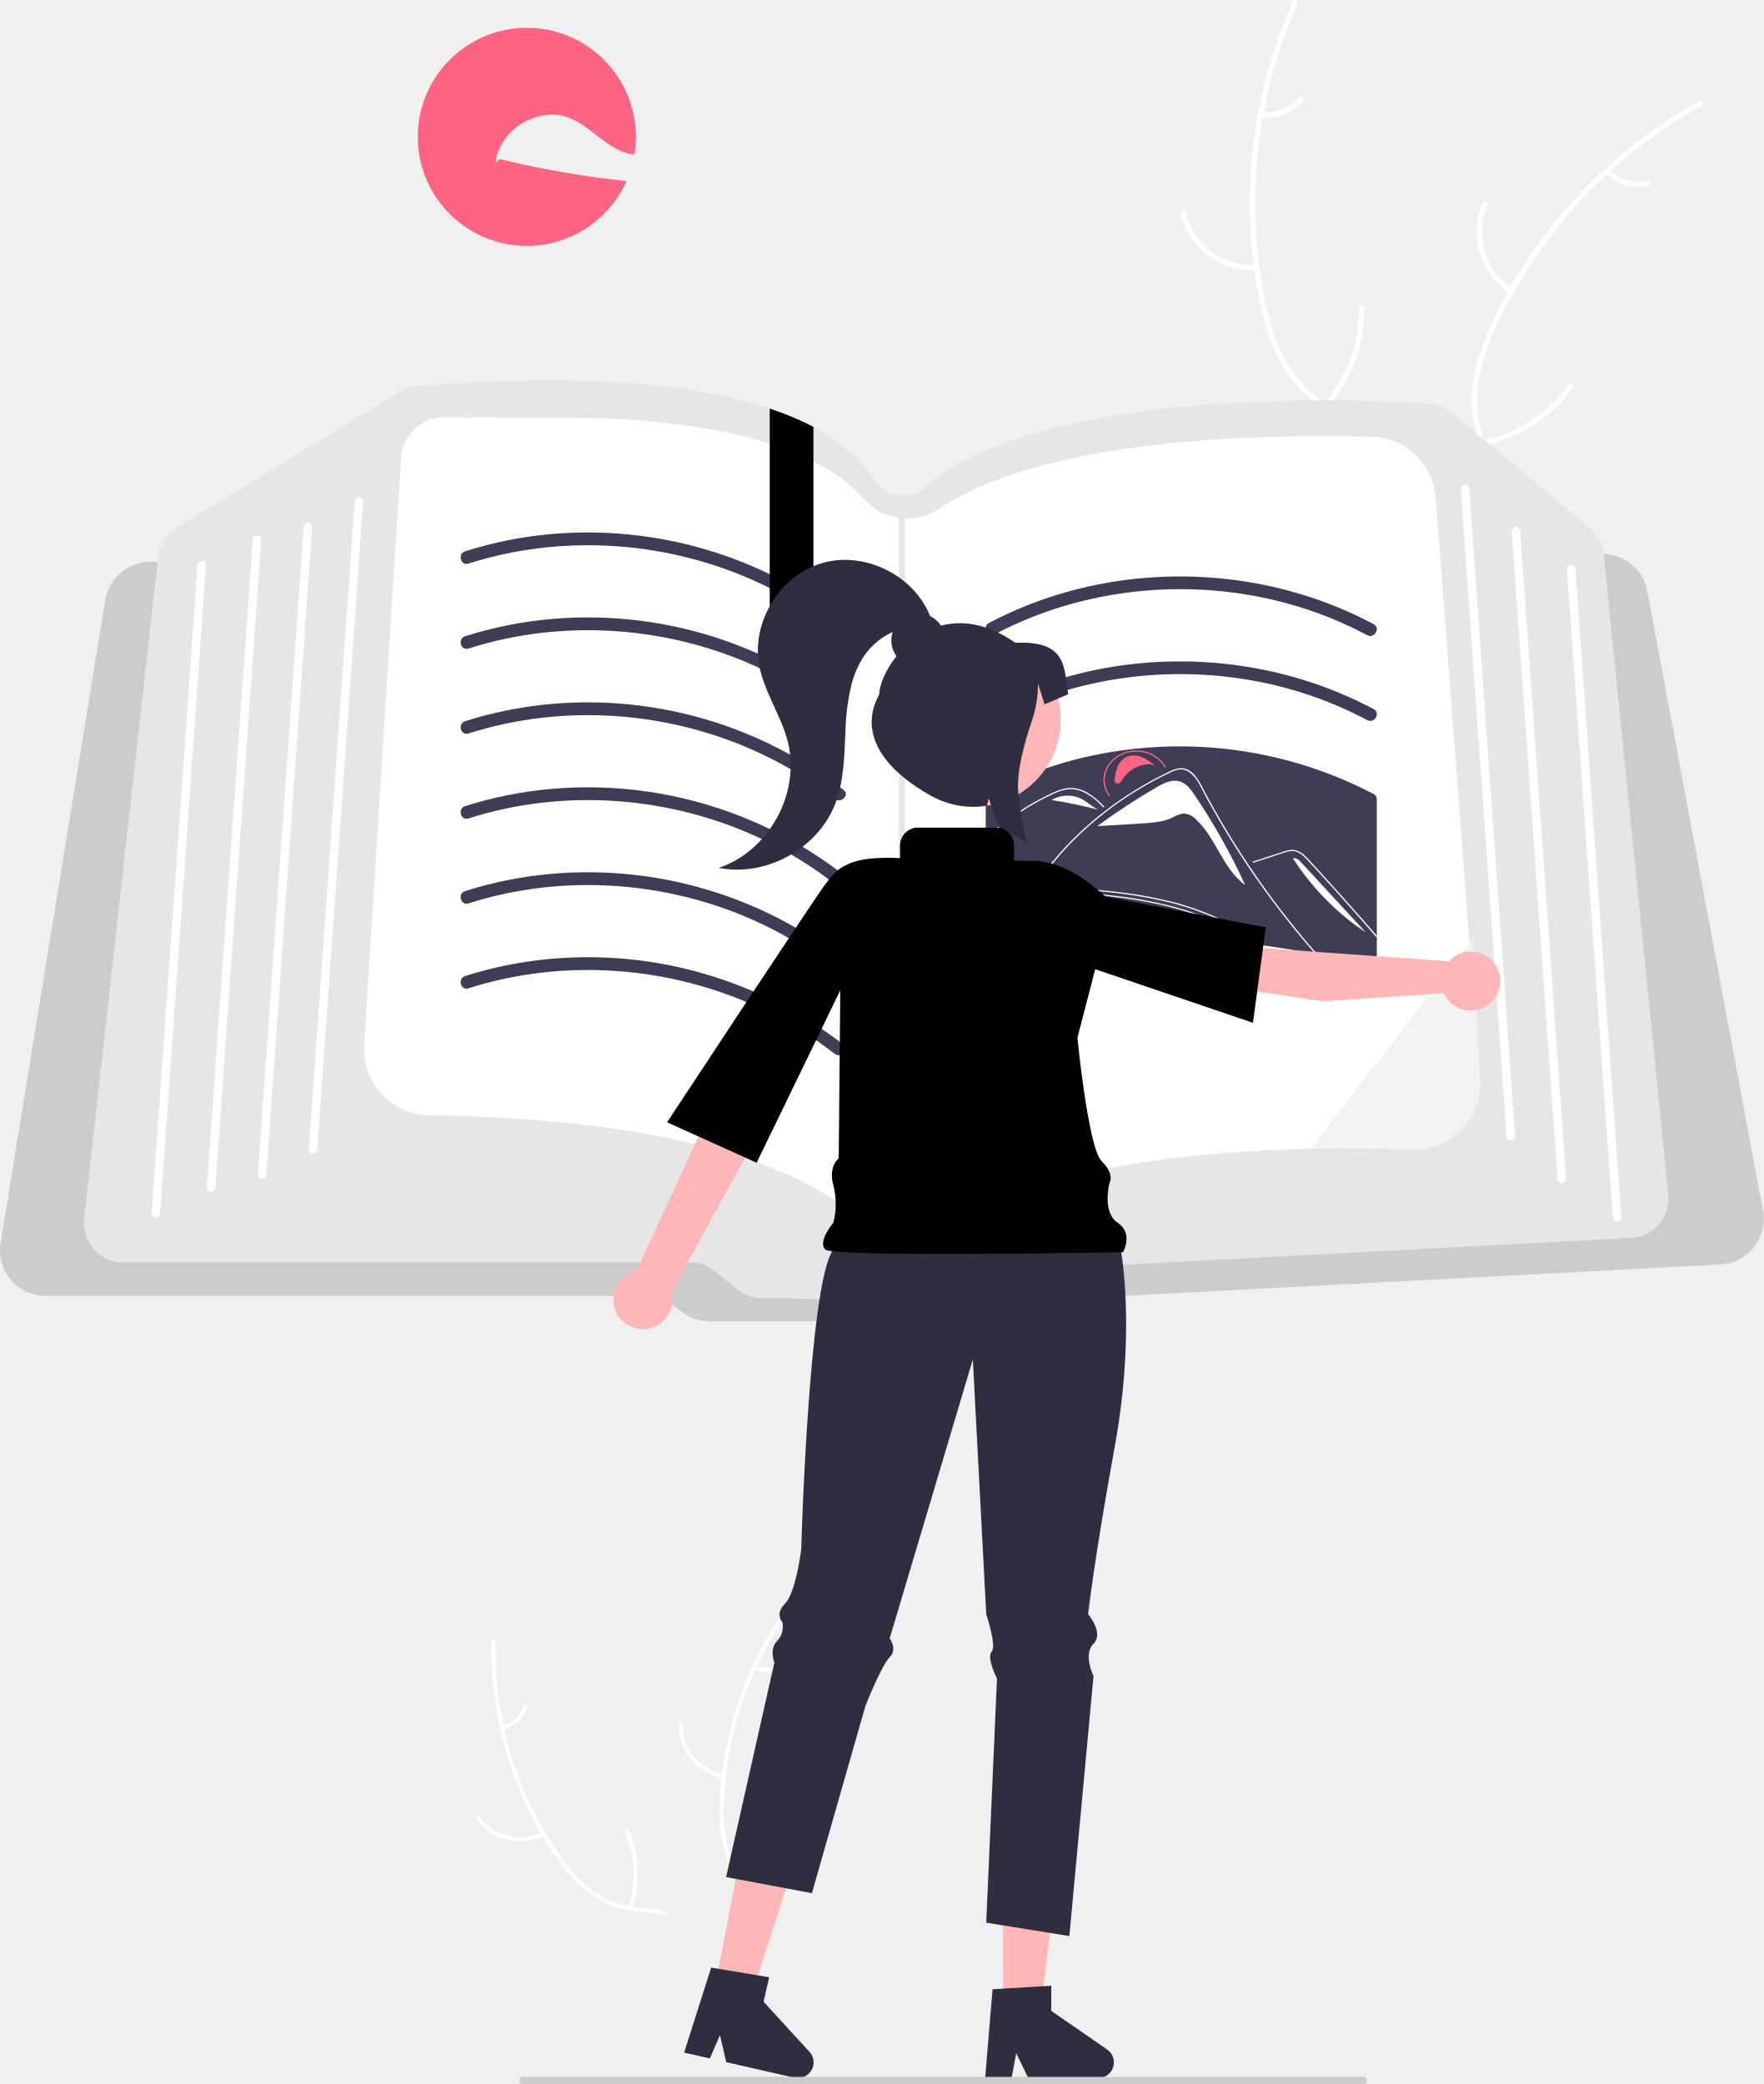
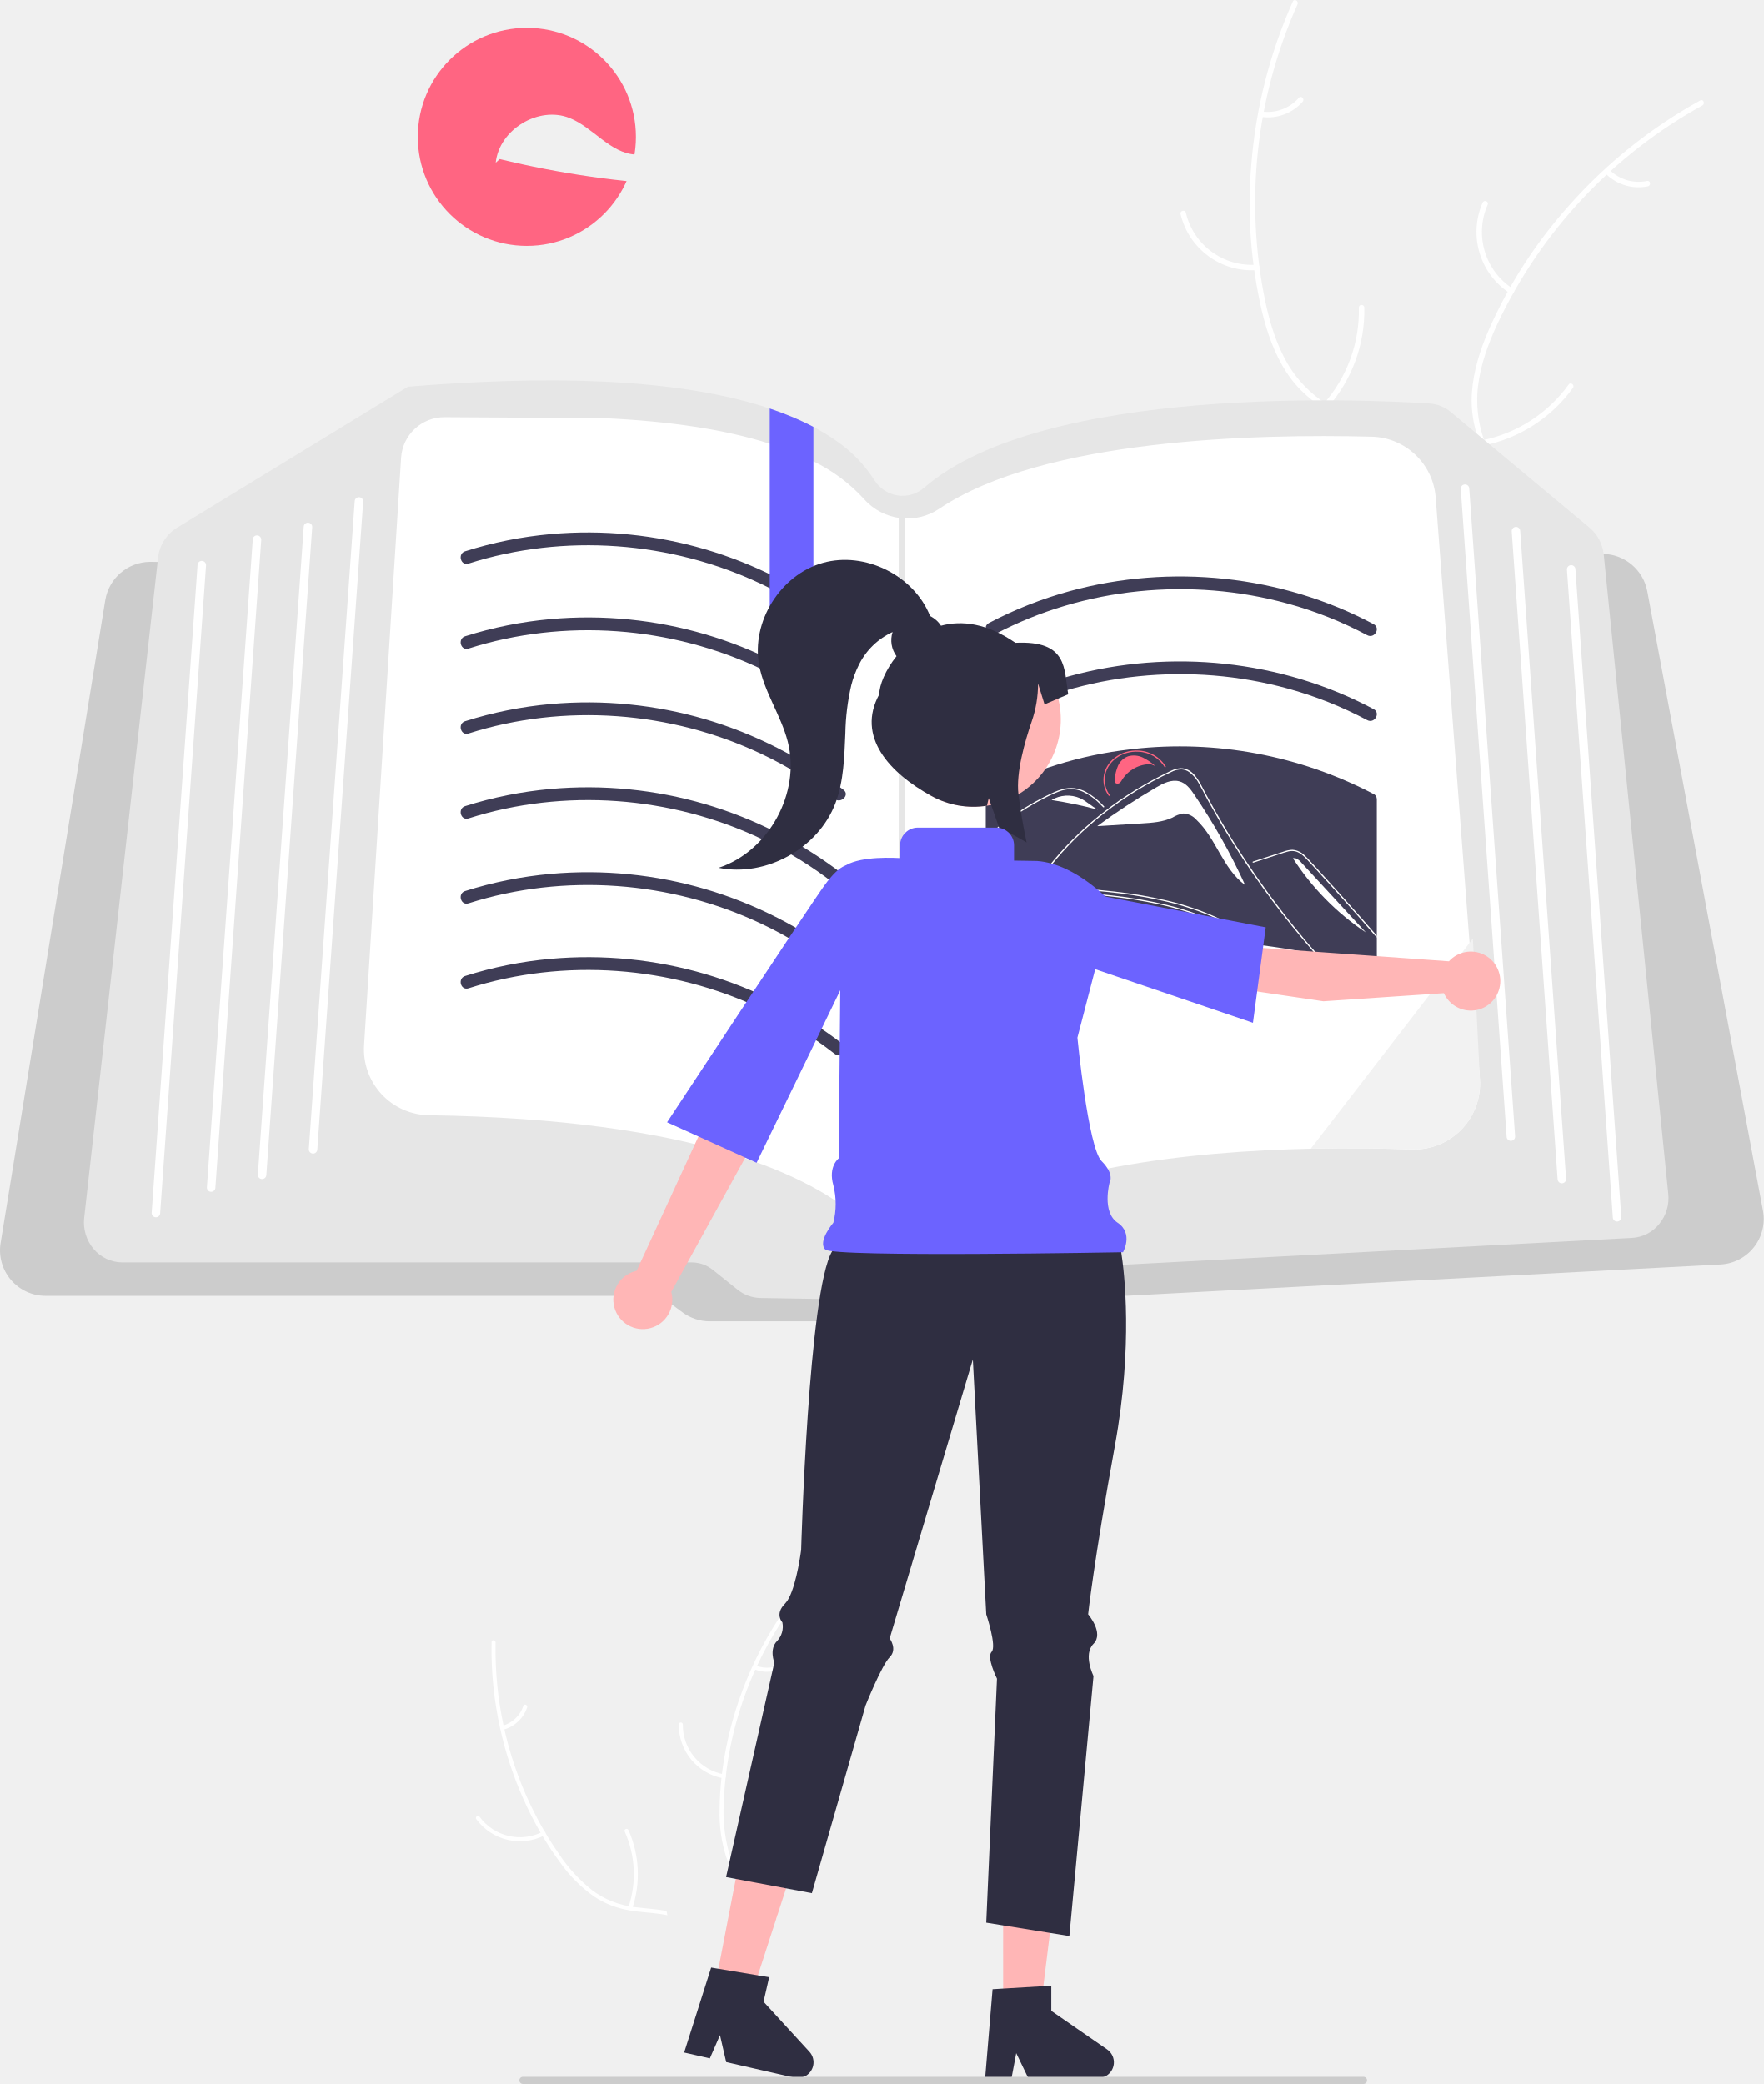
<svg xmlns="http://www.w3.org/2000/svg" data-name="Layer 1" width="588.141" height="694.97" viewBox="0 0 588.141 694.97">
  <path d="M562.42,761.875l-1.87,8.18.45.49c-.1.25-.2.5-.32.75a57.644,57.644,0,0,1-3.4,6.52c-1.68,2.79-3.56,5.48-5.51,8.12-1.07,1.46-2.17,2.91-3.27,4.35a1.207,1.207,0,0,1-.1.14.879.879,0,0,1,.05-.15l-.36-.08-2.07-8.98-.63,1.42v.01l-1.02,2.35c.08.43.16.85.26,1.27-.01-.01-.01-.03-.02-.04-.01-.01-.01-.01-.01-.02-.13-.28-.27-.55-.4-.83l-1.56,3.58-3.16-.72c-1.66-.86-3.32-1.73-4.97-2.63-22.54-12.23-43.41-27.84-57.46-49.09a96.904,96.904,0,0,1-12.51-27.53c-5.33-19.42-4.41-40.32,5.29-57.67a.01.01,0,0,1,.01-.01q.36-.66.75-1.32c.19.5.37,1,.57,1.5v.01a136.268,136.268,0,0,0,9.41,19.65c.28.49.56.98.86,1.46a140.976,140.976,0,0,0,34.32,38.94,1.059,1.059,0,0,0,.12.1,1.437,1.437,0,0,0,.15.11q4.59,3.6,9.49,6.77v.01c2.55,1.66,5.17,3.23,7.83,4.72,5.67,3.16,11.84,6.2,17.14,9.99,5.15,3.67,9.49,8.04,11.8,13.89.18.47.35.94.5,1.41l-4.12,12.71Z" transform="translate(-305.9296 -102.515)" fill="#f0f0f0" />
  <path d="M545.39,782.635v.01l-1.02,2.35c-1.54-8.56.29-17.61-.98-26.28-.14-.97-.32-1.94-.55-2.9-1.3-5.48-4.27-10.61-9.55-13.06a21.848,21.848,0,0,0-4.82-1.55c-3.28-.7-6.7-.85-10.01-1.24-.83-.1-1.65-.21-2.45-.36a30.089,30.089,0,0,1-11.98-4.63,47.72,47.72,0,0,1-11.4-11.46,102.333,102.333,0,0,1-5.75-8.66c-.24-.38-.46-.77-.69-1.16a121.345,121.345,0,0,1-10.13-22.6,118.532,118.532,0,0,1-3.36-12.24,121.368,121.368,0,0,1-2.87-27.54.01.01,0,0,1,.01-.01c-.01-.42,0-.84.01-1.26.02-.86,1.35-.67,1.33.19-.01.42-.02.83-.02,1.25v.01a120.888,120.888,0,0,0,2.67,26.4c.1.44.2.88.29,1.32a119.712,119.712,0,0,0,13.47,34.19c.07.12.14.24.22.36,1.45,2.47,3.01,4.87,4.65,7.22a51.898,51.898,0,0,0,10.98,11.92,28.666,28.666,0,0,0,12.16,5.27c.44.08.88.16,1.33.23.35.06.71.11,1.07.15,3.37.42,6.83.58,10.18,1.22a26.991,26.991,0,0,1,4.47,1.25,18.152,18.152,0,0,1,10.32,10.68,31.583,31.583,0,0,1,1.82,7.25c.11.81.19,1.62.26,2.44v.01c.1,1.32.15,2.65.17,3.98.02,1.66-.01,3.32-.05,4.97A85.303,85.303,0,0,0,545.39,782.635Z" transform="translate(-305.9296 -102.515)" fill="#fff" />
  <path d="M487.449,714.575A18.018,18.018,0,0,1,464.755,709.159c-.509-.699.554-1.523,1.064-.822a16.684,16.684,0,0,0,21.121,4.995c.769-.395,1.275.85.51,1.244Z" transform="translate(-305.9296 -102.515)" fill="#fff" />
  <path d="M515.47,738.575a34.728,34.728,0,0,0-1.23-25.279c-.355-.79.889-1.299,1.244-.51a36.123,36.123,0,0,1,1.226,26.308c-.279.821-1.517.297-1.24-.519Z" transform="translate(-305.9296 -102.515)" fill="#fff" />
  <path d="M473.442,678.019a10.199,10.199,0,0,0,7.022-6.659c.268-.824,1.506-.3,1.24.519a11.429,11.429,0,0,1-7.752,7.384.695.695,0,0,1-.877-.367.675.675,0,0,1,.367-.877Z" transform="translate(-305.9296 -102.515)" fill="#fff" />
  <path d="M548.34,790.505c.02-.03.04-.05.06-.08-.04.12-.08.24-.11.37Z" transform="translate(-305.9296 -102.515)" fill="#f0f0f0" />
  <path d="M578.07,728.945l-1.4,4.9-8.6-1.61-2.85,8.79-.49,1.51-1.95,6.01-4.12,12.71,3.76.62-1.87,8.18.45.49.14.15.93,1.02,5.66,6.18-15.48,13.25-2.48-.57-1.27-.29a1.207,1.207,0,0,1-.1.14.879.879,0,0,1,.05-.15l-.36-.08-2.07-8.98-.63,1.42v.01l-1.02,2.35c.08.43.16.85.26,1.27-.01-.01-.01-.03-.02-.04-.01-.01-.01-.01-.01-.02-.13-.28-.27-.55-.4-.83-1.98-4.13-3.87-8.32-5.62-12.56a184.486,184.486,0,0,1-10.11-31.61c-.1-.47-.21-.94-.29-1.42v-.01a131.234,131.234,0,0,1-2.67-21.24v-.01a114.851,114.851,0,0,1,.12-11.73,96.392,96.392,0,0,1,6.57-29.43c.02-.05.04-.09.06-.14,7.13-17.94,19.68-33.5,36.74-41.79.71-.36,1.44-.7,2.17-1.02h.02l.01-.01c.46-.2.91-.39,1.37-.59-.15.52-.31,1.04-.45,1.57a133.75,133.75,0,0,0-4.32,21.35v.01c-.08.55-.15,1.12-.21,1.68v.01a141.584,141.584,0,0,0,4.02,51.96c.01.05.03.09.04.14A135.988,135.988,0,0,0,578.07,728.945Z" transform="translate(-305.9296 -102.515)" fill="#f0f0f0" />
  <path d="M562.07,771.715c-.79,1.06-1.6,2.09-2.42,3.12-.79.99-1.58,1.98-2.37,2.98a57.418,57.418,0,0,0-5.51,8.12,28.472,28.472,0,0,0-2,4.64l-1.27-.29a1.207,1.207,0,0,1-.1.14.879.879,0,0,1,.05-.15c2.33-7.28,7.63-12.92,12.23-18.98.16-.2.31-.4.46-.6Z" transform="translate(-305.9296 -102.515)" fill="#fff" />
  <path d="M572.9,634.375c-.26.33-.53.67-.78,1.01q-2.925,3.795-5.53,7.83a117.992,117.992,0,0,0-8.22,14.85c-.19.4-.38.81-.56,1.22a119.263,119.263,0,0,0-9.84,35.44c-.02.12-.03.23-.04.35q-.495,4.29-.64,8.61a51.782,51.782,0,0,0,1.59,16.12c.2.69.42,1.37.66,2.03a27.345,27.345,0,0,0,2.25,4.65,27.923,27.923,0,0,0,2.14,3.09c.47.6.96,1.19,1.48,1.76.3.33.61.66.92.99.26.25.51.51.77.76,2.7,2.62,5.68,5.05,8.12,7.94l-.49,1.51c-2.35-2.98-5.38-5.45-8.11-8.05a37.897,37.897,0,0,1-4.66-5.28c-.18-.26-.37-.52-.54-.79a26.749,26.749,0,0,1-2.39-4.29c-.34-.75-.65-1.52-.93-2.32a47.893,47.893,0,0,1-2.2-16,103.415,103.415,0,0,1,.62-10.39c.04-.45.09-.89.15-1.34a121.638,121.638,0,0,1,5.52-24.14,122.66,122.66,0,0,1,13.76-28.18q2.475-3.765,5.25-7.35c.24-.33.49-.65.75-.98C572.48,632.745,573.43,633.695,572.9,634.375Z" transform="translate(-305.9296 -102.515)" fill="#fff" />
  <path d="M547.146,695.541A18.018,18.018,0,0,1,532.287,677.554a.673.673,0,0,1,1.344-.016,16.684,16.684,0,0,0,13.857,16.704c.852.147.506,1.447-.341,1.3Z" transform="translate(-305.9296 -102.515)" fill="#fff" />
  <path d="M555.07,731.574a34.728,34.728,0,0,0,14.238-20.924c.192-.844,1.492-.502,1.3.341a36.123,36.123,0,0,1-14.86,21.743c-.716.487-1.39-.676-.678-1.161Z" transform="translate(-305.9296 -102.515)" fill="#fff" />
  <path d="M557.972,657.92a10.199,10.199,0,0,0,9.616-1.089c.71-.496,1.383.668.678,1.161a11.429,11.429,0,0,1-10.636,1.228.695.695,0,0,1-.479-.821.675.675,0,0,1,.821-.479Z" transform="translate(-305.9296 -102.515)" fill="#fff" />
  <path d="M700.53,214.443c-7.571-40.52,4.349-86.619,37.479-111.145a189.922,189.922,0,0,0,39.593,124.238c10.634,13.63,23.881,27.683,23.47,44.966-.256,10.754-6.072,20.772-13.736,28.32-7.665,7.548-17.106,12.989-26.435,18.346l-1.452,2.259C732.103,290.582,708.101,254.963,700.53,214.443Z" transform="translate(-305.9296 -102.515)" fill="#f0f0f0" />
  <path d="M738.612,103.917a162.333,162.333,0,0,0-10.717,99.3c1.533,7.147,3.71,14.264,7.402,20.614a40.094,40.094,0,0,0,15.147,14.692c5.782,3.341,12.082,6.088,16.951,10.776,5.132,4.941,7.417,11.685,7.227,18.732-.233,8.621-3.55,16.645-7.067,24.378-3.904,8.586-8.096,17.443-7.842,27.097.031,1.17-1.786,1.149-1.817-.019-.441-16.796,11.702-30.284,14.408-46.4,1.263-7.52.266-15.466-5.021-21.295-4.623-5.097-11.118-7.936-17.001-11.268-6.177-3.499-11.436-7.821-15.345-13.813-3.999-6.13-6.459-13.177-8.168-20.253a157.491,157.491,0,0,1-3.57-49.094A165.211,165.211,0,0,1,737.053,102.983c.476-1.065,2.032-.124,1.559.933Z" transform="translate(-305.9296 -102.515)" fill="#fff" />
  <path d="M725.024,192.593a24.355,24.355,0,0,1-25.409-18.681c-.266-1.138,1.491-1.604,1.757-.465a22.552,22.552,0,0,0,23.671,17.329c1.166-.088,1.14,1.73-.019,1.817Z" transform="translate(-305.9296 -102.515)" fill="#fff" />
  <path d="M747.29,237.215a46.942,46.942,0,0,0,11.766-32.123c-.027-1.17,1.79-1.149,1.817.019a48.827,48.827,0,0,1-12.312,33.402c-.778.875-2.045-.428-1.271-1.298Z" transform="translate(-305.9296 -102.515)" fill="#fff" />
  <path d="M726.812,139.707a13.786,13.786,0,0,0,12.247-4.598c.767-.885,2.033.419,1.271,1.298a15.448,15.448,0,0,1-13.537,5.117.939.939,0,0,1-.899-.918.913.913,0,0,1,.918-.899Z" transform="translate(-305.9296 -102.515)" fill="#fff" />
  <path d="M873.491,136.813c-.463.566-.926,1.132-1.386,1.713a181.556,181.556,0,0,0-16.617,24.316c-.387.654-.77,1.323-1.137,1.988A191.4,191.4,0,0,0,832.019,231.665a185.874,185.874,0,0,0-1.704,28.19c.205,13.018,1.462,27.117-2.528,39.09a31.886,31.886,0,0,1-1.436,3.676L762.317,323.023c-.169-.027-.334-.039-.503-.065l-2.519.931c-.042-.486-.074-.99-.116-1.476-.025-.282-.036-.568-.062-.849-.012-.189-.024-.379-.046-.549-.004-.063-.008-.126-.008-.175-.022-.17-.024-.33-.042-.486-.19-2.82-.367-5.644-.513-8.478-.005-.015-.005-.015.005-.034-1.099-21.584-.406-43.45,3.584-64.515.12-.634.235-1.282.385-1.925a177.365,177.365,0,0,1,7.844-27.861,156.799,156.799,0,0,1,6.323-14.551,130.389,130.389,0,0,1,23.669-33.193c19.103-19.443,44.212-32.561,71.117-32.974C872.124,136.815,872.798,136.809,873.491,136.813Z" transform="translate(-305.9296 -102.515)" fill="#f0f0f0" />
  <path d="M873.606,137.672a162.333,162.333,0,0,0-68.342,72.833c-3.079,6.63-5.626,13.623-6.501,20.916a40.094,40.094,0,0,0,3.248,20.85c2.605,6.148,5.981,12.136,7.046,18.81,1.123,7.035-1.113,13.796-5.507,19.307-5.377,6.743-12.856,11.152-20.319,15.21-8.287,4.505-16.966,9.053-22.576,16.914-.68.952-2.118-.158-1.439-1.109,9.76-13.676,27.577-17.135,39.44-28.374,5.536-5.244,9.524-12.188,8.813-20.026-.622-6.853-4.099-13.031-6.79-19.233-2.826-6.513-4.423-13.13-3.936-20.268.498-7.302,2.776-14.409,5.673-21.089a157.491,157.491,0,0,1,26.707-41.348,165.211,165.211,0,0,1,43.801-35.078c1.021-.563,1.697,1.124.683,1.684Z" transform="translate(-305.9296 -102.515)" fill="#fff" />
  <path d="M809.368,200.294a24.355,24.355,0,0,1-9.041-30.214c.473-1.069,2.156-.383,1.682.687a22.552,22.552,0,0,0,8.467,28.088c.984.632-.131,2.067-1.109,1.439Z" transform="translate(-305.9296 -102.515)" fill="#fff" />
  <path d="M800.28,249.328a46.942,46.942,0,0,0,28.735-18.565c.683-.95,2.121.16,1.439,1.109a48.827,48.827,0,0,1-29.941,19.257c-1.149.23-1.376-1.573-.233-1.802Z" transform="translate(-305.9296 -102.515)" fill="#fff" />
  <path d="M842.636,159.144a13.786,13.786,0,0,0,12.547,3.702c1.145-.245,1.371,1.559.233,1.802a15.449,15.449,0,0,1-13.889-4.065.939.939,0,0,1-.165-1.274.913.913,0,0,1,1.274-.165Z" transform="translate(-305.9296 -102.515)" fill="#fff" />
  <path d="M462.006,166.037c-3.538-2.498-7.409-5.102-11.739-4.998-10.479.252-16.129,15.614-26.598,15.074-6.676-.345-11.108-7.126-17.324-9.586-8.093-3.201-18.391,3.06-19.274,11.718l1.039-.951a250.932,250.932,0,0,0,96.135,4.441Q473.125,173.886,462.006,166.037Z" transform="translate(-305.9296 -102.515)" fill="#f0f0f0" />
  <circle cx="175.683" cy="45.637" r="36.363" fill="#ff6582" />
  <path d="M566.729,141.206c-4.509-3.183-9.443-6.502-14.961-6.369-13.355.321-20.555,19.899-33.896,19.21-8.508-.439-14.156-9.082-22.078-12.216-10.314-4.08-23.438,3.899-24.563,14.933L472.555,155.552a319.791,319.791,0,0,0,122.515,5.66Q580.9,151.209,566.729,141.206Z" transform="translate(-305.9296 -102.515)" fill="#f0f0f0" />
  <path d="M893.812,506.234l-38.589-206.619a15.305,15.305,0,0,0-14.534-12.385q-.468-.01-.936,0l-26.288.943-2.829.104-13.12.472-2.829.097-8.439.305L616.083,295.26c-.257.014-.52.014-.777.007l-38.131-.797-14.111-.291-.451-.007-10.415-.222-90.755-1.886-24.062-.506-11.864-.243-2.843-.062-13.529-.277-2.836-.062-13.841-.284-2.836-.062-15.207-.319-2.385-.049-13.563-.284-2.143-.042h-.312a15.263,15.263,0,0,0-14.992,12.745l-34.9,214.406a15.182,15.182,0,0,0,14.985,17.627H521.541a13.889,13.889,0,0,1,8.196,2.704l3.8,2.815a15.32,15.32,0,0,0,9.035,2.982H660.69a15.091,15.091,0,0,0,10.741-4.452,13.778,13.778,0,0,1,9.014-4.015l199.234-10.498a15.183,15.183,0,0,0,14.132-17.953Z" transform="translate(-305.9296 -102.515)" fill="#ccc" />
  <path d="M862.234,500.617l-21.51-213.11c-.007-.09-.021-.187-.035-.277a13.533,13.533,0,0,0-4.701-8.744l-46.272-38.547a12.276,12.276,0,0,0-7.135-2.85c-21.17-1.359-128.796-6.393-168.522,28.091a10.936,10.936,0,0,1-8.89,2.552,11.136,11.136,0,0,1-7.711-5.173,45.57,45.57,0,0,0-13.002-13.258,69.163,69.163,0,0,0-7.281-4.417c-2.226-1.172-4.646-2.309-7.281-3.405-2.268-.943-4.688-1.851-7.281-2.718-13.445-4.493-31.419-7.85-55.439-8.973-9.964-.472-20.796-.534-32.189-.194-10.401.305-21.454.936-32.847,1.879l-.166.007-77.088,47.063a13.431,13.431,0,0,0-6.248,9.958l-.16,1.415-24.478,218.712a13.718,13.718,0,0,0,3.155,10.408,12.585,12.585,0,0,0,9.562,4.466H536.658a11.178,11.178,0,0,1,6.941,2.462l8.293,6.643a12.539,12.539,0,0,0,7.607,2.76l83.516,1.366h.201a12.454,12.454,0,0,0,6.026-1.567l16.108-8.945a11.121,11.121,0,0,1,4.785-1.387l180.012-9.507a12.512,12.512,0,0,0,9.077-4.646A13.568,13.568,0,0,0,862.234,500.617Z" transform="translate(-305.9296 -102.515)" fill="#e6e6e6" />
  <path d="M799.4,462.185l-2.52-33.17-10.63-139.86-1.58-20.69a21.924,21.924,0,0,0-21.36-20.31c-38.95-1-109.48.76-144.09,23.95a19.188,19.188,0,0,1-25.11-3.1,55.807,55.807,0,0,0-16.94-12.65,95.548,95.548,0,0,0-14.56-5.86q-21.975-7.02-55.46-8.53l-52.98-.31h-.09a14.442,14.442,0,0,0-14.4,13.53l-2.3,36.37-10.05,159.5a21.975,21.975,0,0,0,21.63,23.36c88.93,1.32,127.78,20.09,144.72,35.59a21.967,21.967,0,0,0,26.9,2.18c30.75-20.14,81.87-25.74,122.56-26.61,12.46-.26,23.94-.09,33.56.25a21.974,21.974,0,0,0,22.7-23.64Z" transform="translate(-305.9296 -102.515)" fill="#fff" />
  <path d="M357.914,508.448c-.033,0-.068-.001-.101-.004a1.416,1.416,0,0,1-1.313-1.512l15.301-216.053a1.399,1.399,0,0,1,1.512-1.313,1.416,1.416,0,0,1,1.313,1.512L359.325,507.131A1.415,1.415,0,0,1,357.914,508.448Z" transform="translate(-305.9296 -102.515)" fill="#fff" />
  <path d="M376.328,499.949c-.033,0-.068-.001-.101-.004a1.416,1.416,0,0,1-1.313-1.512l15.301-216.053a1.399,1.399,0,0,1,1.512-1.313,1.416,1.416,0,0,1,1.313,1.512L377.739,498.632A1.415,1.415,0,0,1,376.328,499.949Z" transform="translate(-305.9296 -102.515)" fill="#fff" />
  <path d="M393.325,495.7c-.033,0-.068-.001-.101-.004a1.416,1.416,0,0,1-1.313-1.512l15.301-216.053a1.399,1.399,0,0,1,1.512-1.313,1.416,1.416,0,0,1,1.313,1.512L394.736,494.383A1.415,1.415,0,0,1,393.325,495.7Z" transform="translate(-305.9296 -102.515)" fill="#fff" />
  <path d="M410.322,487.202c-.033,0-.068-.001-.101-.004a1.416,1.416,0,0,1-1.313-1.512l15.301-216.053a1.399,1.399,0,0,1,1.512-1.313,1.416,1.416,0,0,1,1.313,1.512L411.732,485.885A1.415,1.415,0,0,1,410.322,487.202Z" transform="translate(-305.9296 -102.515)" fill="#fff" />
  <path d="M845.157,509.864c.033,0,.068-.001.101-.004a1.416,1.416,0,0,0,1.313-1.512L831.27,292.296a1.399,1.399,0,0,0-1.512-1.313,1.416,1.416,0,0,0-1.313,1.512L843.746,508.547A1.415,1.415,0,0,0,845.157,509.864Z" transform="translate(-305.9296 -102.515)" fill="#fff" />
  <path d="M826.744,497.116c.033,0,.068-.001.101-.004a1.416,1.416,0,0,0,1.313-1.512L812.856,279.548a1.399,1.399,0,0,0-1.512-1.313,1.416,1.416,0,0,0-1.313,1.512L825.333,495.8A1.415,1.415,0,0,0,826.744,497.116Z" transform="translate(-305.9296 -102.515)" fill="#fff" />
  <path d="M809.747,482.952c.033,0,.068-.001.101-.004a1.416,1.416,0,0,0,1.313-1.512L795.859,265.384a1.399,1.399,0,0,0-1.512-1.313,1.416,1.416,0,0,0-1.313,1.512L808.336,481.636A1.415,1.415,0,0,0,809.747,482.952Z" transform="translate(-305.9296 -102.515)" fill="#fff" />
  <path d="M462.146,290.461c31.927-10.186,67.546-7.489,97.792,6.861a128.767,128.767,0,0,1,24.302,14.968c2.127,1.67,5.155-1.317,3.005-3.005a139.187,139.187,0,0,0-97.705-28.652,133.698,133.698,0,0,0-28.523,5.73c-2.595.828-1.486,4.932,1.13,4.097Z" transform="translate(-305.9296 -102.515)" fill="#3f3d56" />
  <path d="M637.83,313.938c29.684-15.602,65.23-19.005,97.504-10.148a128.52,128.52,0,0,1,26.512,10.541c2.412,1.287,4.561-2.38,2.145-3.669-30.76-16.413-67.684-20.192-101.274-11.042a133.657,133.657,0,0,0-27.031,10.649c-2.422,1.273-.276,4.942,2.145,3.669Z" transform="translate(-305.9296 -102.515)" fill="#3f3d56" />
  <path d="M637.83,342.266c29.684-15.602,65.23-19.005,97.504-10.148a128.52,128.52,0,0,1,26.512,10.541c2.412,1.287,4.561-2.38,2.145-3.669-30.76-16.413-67.684-20.192-101.274-11.042a133.657,133.657,0,0,0-27.031,10.649c-2.422,1.273-.276,4.942,2.145,3.669Z" transform="translate(-305.9296 -102.515)" fill="#3f3d56" />
  <path d="M765.03,369.075a1.821,1.821,0,0,0-1.047-1.761,139.35,139.35,0,0,0-80.222-15.026c-.173.014-.333.042-.52.055h-.007a4.255,4.255,0,0,0-.506.076,134.223,134.223,0,0,0-47.042,14.499,2.144,2.144,0,0,0-1.047,1.845v52.846a2.144,2.144,0,0,0,2.69,2.039c.652-.187,1.304-.367,1.969-.541a210.62,210.62,0,0,1,45.35-7.094c.326-.014.652-.028.992-.042A237.569,237.569,0,0,1,723.05,417.316a7.8,7.8,0,0,1,.777.083c.638.069,1.29.146,1.928.229.257.028.499.055.735.097,2.482.312,4.944.666,7.413,1.047q5.346.853,10.693,1.9c.222.042.451.097.68.139,5.721,1.137,11.414,2.455,17.079,3.911a2.153,2.153,0,0,0,2.69-2.053V369.158A.176.176,0,0,0,765.03,369.075Z" transform="translate(-305.9296 -102.515)" fill="#3f3d56" />
  <path d="M687.092,355.169a6.988,6.988,0,0,0-5.007-.44,5.934,5.934,0,0,0-3.335,3.136,15.083,15.083,0,0,0-1.098,4.314c-.088.584-.093,1.321.493,1.593a1.243,1.243,0,0,0,1.261-.25,3.727,3.727,0,0,0,.738-1.03,11.215,11.215,0,0,1,9.474-5.151l1.569.625A18.58,18.58,0,0,0,687.092,355.169Z" transform="translate(-305.9296 -102.515)" fill="#ff6582" />
  <path d="M704.07,367.349c-1.217-1.792-2.66-3.706-4.919-4.291-2.616-.678-5.304.669-7.584,1.997a221.541,221.541,0,0,0-19.666,12.898l.007.07,14.675-.901c3.534-.217,7.19-.464,10.313-1.952a9.726,9.726,0,0,1,3.684-1.372,6.156,6.156,0,0,1,4.267,2.056c6.763,6.411,8.721,16.214,16.308,21.846A206.082,206.082,0,0,0,704.07,367.349Z" transform="translate(-305.9296 -102.515)" fill="#fff" />
  <path d="M685.642,415.97c-.34.014-.666.028-.991.043-2.365-.85-4.787-1.601-7.238-2.252-1.587-.425-3.201-.807-4.816-1.133-1.827-.396-3.668-.708-5.51-.977a88.115,88.115,0,0,0-10.581-.892.192.192,0,1,1,0-.382c.453,0,.906.014,1.346.043a88.233,88.233,0,0,1,10.595,1.034c1.827.297,3.654.651,5.468,1.048,1.643.368,3.286.779,4.901,1.232Q682.278,414.71,685.642,415.97Z" transform="translate(-305.9296 -102.515)" fill="#fff" />
  <path d="M726.492,417.727c-.241-.043-.482-.071-.737-.099-.977-.807-1.969-1.572-3.003-2.323-1.289-.935-2.62-1.813-3.98-2.635a70.671,70.671,0,0,0-9.405-4.787,93.786,93.786,0,0,0-15.892-5.014,158.136,158.136,0,0,0-18.795-2.946c-6.317-.652-12.663-1.048-19.008-1.445-.269-.014-.283-.411,0-.397.793.057,1.587.099,2.394.156,6.416.397,12.833.85,19.207,1.572a146.425,146.425,0,0,1,18.767,3.258,91.28,91.28,0,0,1,15.382,5.283,69.942,69.942,0,0,1,8.272,4.405c1.685,1.062,3.315,2.196,4.872,3.399C725.217,416.664,725.868,417.174,726.492,417.727Z" transform="translate(-305.9296 -102.515)" fill="#fff" />
  <path d="M723.829,417.401a7.695,7.695,0,0,0-.779-.085c-.297-.241-.609-.467-.921-.694a64.779,64.779,0,0,0-6.813-4.263,72.166,72.166,0,0,0-6.587-3.159,92.525,92.525,0,0,0-15.892-5.014,158.107,158.107,0,0,0-18.796-2.946c-6.317-.652-12.663-1.048-19.008-1.445-.269-.028-.269-.411,0-.397.807.057,1.6.099,2.394.156,6.416.396,12.833.85,19.207,1.572a146.394,146.394,0,0,1,18.767,3.258,90.804,90.804,0,0,1,15.382,5.283c1.87.85,3.697,1.771,5.482,2.776A57.987,57.987,0,0,1,723.829,417.401Z" transform="translate(-305.9296 -102.515)" fill="#fff" />
  <path d="M745.273,420.814c-.227-.043-.453-.099-.68-.142-.255-.269-.496-.552-.737-.836q-1.827-2.103-3.612-4.249c-4.688-5.581-9.136-11.331-13.328-17.195q-5.397-7.521-10.241-15.34c-1.544-2.465-3.031-4.957-4.49-7.479q-1.7-2.932-3.315-5.878c-.312-.567-.609-1.133-.906-1.7-.694-1.332-1.388-2.677-2.125-3.994a11.288,11.288,0,0,0-3.428-4.079,5.016,5.016,0,0,0-2.436-.836,7.366,7.366,0,0,0-3.513.906A114.45,114.45,0,0,0,674.184,373.662a107.685,107.685,0,0,0-18.102,17.889c-.17.198-.538.014-.382-.198.637-.793,1.289-1.586,1.94-2.365A108.58,108.58,0,0,1,674.764,372.713c.014-.014.043-.028.057-.042.552-.439,1.105-.864,1.671-1.275a115.922,115.922,0,0,1,10.935-7.139q2.889-1.679,5.906-3.187c.496-.255,1.006-.51,1.515-.751.51-.255,1.02-.496,1.53-.737a8.338,8.338,0,0,1,3.244-.892c3.938-.057,5.963,3.909,7.365,6.586.439.836.893,1.671,1.332,2.507,1.7,3.159,3.47,6.303,5.312,9.405,1.119,1.926,2.28,3.839,3.456,5.737,1.685,2.705,3.413,5.382,5.212,8.045a.014.014,0,0,0,.014.014c2.082,3.144,4.249,6.232,6.487,9.306q5.758,7.882,12.068,15.411Q743.036,418.293,745.273,420.814Z" transform="translate(-305.9296 -102.515)" fill="#fff" />
  <path d="M765.046,414.568v.651c-1.402-1.643-2.833-3.272-4.249-4.901q-.892-1.02-1.785-2.04-3.782-4.292-7.606-8.555c-2.564-2.833-5.128-5.666-7.72-8.484-.623-.68-1.246-1.36-1.884-2.04a14.663,14.663,0,0,0-1.657-1.587,6.15,6.15,0,0,0-2.025-1.119,5.077,5.077,0,0,0-2.606-.028c-.978.227-1.912.581-2.861.878-.978.326-1.941.637-2.918.949-1.955.637-3.895,1.275-5.85,1.912a.194.194,0,0,1-.255-.113.197.197,0,0,1,.142-.269c.482-.156.977-.312,1.473-.468,1.969-.651,3.923-1.289,5.892-1.926.977-.326,1.954-.637,2.932-.949a8.763,8.763,0,0,1,2.833-.567,6.409,6.409,0,0,1,4.164,1.955c.609.567,1.162,1.161,1.714,1.771q.977,1.062,1.955,2.125,3.93,4.292,7.804,8.612,3.888,4.334,7.706,8.683.276.319.552.637C762.228,411.31,763.63,412.939,765.046,414.568Z" transform="translate(-305.9296 -102.515)" fill="#fff" />
  <path d="M694.74,358.259l-.392.171a10.691,10.691,0,0,0-8.636-5.229c-5.799-.412-10.893,3.453-11.356,8.614a8.53,8.53,0,0,0,1.724,5.938l-.364.215a8.884,8.884,0,0,1-1.796-6.184c.482-5.375,5.787-9.399,11.826-8.97A11.133,11.133,0,0,1,694.74,358.259Z" transform="translate(-305.9296 -102.515)" fill="#ff6582" />
  <path d="M666.086,368.702a10.459,10.459,0,0,0-9.525.606,150.152,150.152,0,0,1,15.456,3.211C669.909,371.419,668.26,369.696,666.086,368.702Z" transform="translate(-305.9296 -102.515)" fill="#fff" />
  <path d="M656.532,369.303l-.573.415c.194-.145.395-.281.602-.41Z" transform="translate(-305.9296 -102.515)" fill="#fff" />
  <path d="M739.926,390.223a4.788,4.788,0,0,0-2.063-1.533l-.805.028A85.054,85.054,0,0,0,761.387,413.476Q750.656,401.85,739.926,390.223Z" transform="translate(-305.9296 -102.515)" fill="#fff" />
  <path d="M673.791,371.708c-.228-.227-.455-.453-.685-.68a19.891,19.891,0,0,0-6.249-4.572,10.001,10.001,0,0,0-3.798-.784,11.985,11.985,0,0,0-3.943.766c-.594.211-1.174.451-1.746.706-.653.293-1.295.605-1.934.92q-1.799.886-3.551,1.85-3.486,1.918-6.754,4.128-1.694,1.146-3.318,2.368-1.51,1.135-2.96,2.33c-.207.17-.515-.105-.309-.275.255-.211.512-.421.77-.628q1.091-.878,2.218-1.723,2.054-1.543,4.214-2.966,3.359-2.215,6.95-4.129,1.794-.956,3.638-1.832c.371-.176.747-.348,1.126-.512a19.281,19.281,0,0,1,2.678-.97,10.644,10.644,0,0,1,4.044-.354,11.419,11.419,0,0,1,3.731,1.149,24.482,24.482,0,0,1,6.186,4.932C674.286,371.619,673.979,371.895,673.791,371.708Z" transform="translate(-305.9296 -102.515)" fill="#fff" />
  <path d="M462.146,318.79c31.927-10.186,67.546-7.489,97.792,6.861a128.767,128.767,0,0,1,24.302,14.968c2.127,1.67,5.155-1.317,3.005-3.005a139.187,139.187,0,0,0-97.705-28.652,133.698,133.698,0,0,0-28.523,5.73c-2.595.828-1.486,4.932,1.13,4.097Z" transform="translate(-305.9296 -102.515)" fill="#3f3d56" />
  <path d="M462.146,347.118c31.927-10.186,67.546-7.489,97.792,6.861a128.767,128.767,0,0,1,24.302,14.968c2.127,1.67,5.155-1.317,3.005-3.005a139.187,139.187,0,0,0-97.705-28.652,133.698,133.698,0,0,0-28.523,5.73c-2.595.828-1.486,4.932,1.13,4.097Z" transform="translate(-305.9296 -102.515)" fill="#3f3d56" />
  <path d="M462.146,375.446c31.927-10.186,67.546-7.489,97.792,6.861a128.767,128.767,0,0,1,24.302,14.968c2.127,1.67,5.155-1.317,3.005-3.005a139.187,139.187,0,0,0-97.705-28.652,133.698,133.698,0,0,0-28.523,5.73c-2.595.828-1.486,4.932,1.13,4.097Z" transform="translate(-305.9296 -102.515)" fill="#3f3d56" />
  <path d="M462.146,403.774c31.927-10.186,67.546-7.489,97.792,6.861a128.767,128.767,0,0,1,24.302,14.968c2.127,1.67,5.155-1.317,3.005-3.005a139.187,139.187,0,0,0-97.705-28.652,133.698,133.698,0,0,0-28.523,5.73c-2.595.828-1.486,4.932,1.13,4.097Z" transform="translate(-305.9296 -102.515)" fill="#3f3d56" />
  <path d="M462.146,432.102c31.927-10.186,67.546-7.489,97.792,6.861A128.767,128.767,0,0,1,584.24,453.931c2.127,1.67,5.155-1.317,3.005-3.005a139.187,139.187,0,0,0-97.705-28.652,133.698,133.698,0,0,0-28.523,5.73c-2.595.828-1.486,4.932,1.13,4.097Z" transform="translate(-305.9296 -102.515)" fill="#3f3d56" />
-   <path d="M577.175,244.883v79.397c0,1.352-2.358,2.482-5.54,2.788-.555.055-1.137.083-1.74.083a14.507,14.507,0,0,1-5.145-.839,6.628,6.628,0,0,1-.888-.423c-.791-.465-1.248-1.012-1.248-1.609v-85.52c2.593.867,5.013,1.775,7.281,2.718C572.529,242.574,574.949,243.711,577.175,244.883Z" transform="translate(-305.9296 -102.515)" class="undraw-primary" />
+   <path d="M577.175,244.883v79.397c0,1.352-2.358,2.482-5.54,2.788-.555.055-1.137.083-1.74.083a14.507,14.507,0,0,1-5.145-.839,6.628,6.628,0,0,1-.888-.423c-.791-.465-1.248-1.012-1.248-1.609v-85.52c2.593.867,5.013,1.775,7.281,2.718C572.529,242.574,574.949,243.711,577.175,244.883Z" transform="translate(-305.9296 -102.515)" fill="#6c63ff" />
  <rect x="299.684" y="169.592" width="2.08" height="256.83" fill="#e6e6e6" />
  <path d="M793.35,479.075a22.02,22.02,0,0,1-16.65,6.75c-9.62-.34-21.1-.51-33.56-.25l-.07-.06,54-70,2.33,46.67A22.022,22.022,0,0,1,793.35,479.075Z" transform="translate(-305.9296 -102.515)" fill="#f2f2f2" />
  <polygon points="352.991 621.21 350.111 644.59 347.911 662.36 347.031 669.53 334.511 669.53 334.511 663.16 334.501 642.08 334.501 621.21 352.991 621.21" fill="#ffb6b6" />
  <polygon points="265.691 618.76 262.141 629.72 259.291 638.51 258.801 640.02 256.851 646.03 252.731 658.74 250.681 665.07 239.291 662.87 238.381 662.7 239.121 658.88 239.571 656.55 244.551 630.73 245.361 626.57 245.491 625.9 245.861 623.97 247.541 615.26 259.681 617.6 261.081 617.87 265.691 618.76" fill="#ffb6b6" />
  <path d="M677.73,584.495c-7.16,39.35-8.95,56.34-8.95,56.34s5.37,6.26,1.79,9.84,0,10.73,0,10.73l-8.05,86.75-6.48-1.05-15.61-2.51-5.63-.91,3.58-81.38s-3.58-7.16-1.79-8.95c1.79-1.79-1.79-12.52-1.79-12.52l-4.47-84.96-27.73,93.01s2.69,3.58,0,6.26c-2.68,2.68-8.04,16.1-8.04,16.1l-16.49,57.7-1.4,4.9-8.6-1.61-9.36-1.76-1.72-.32-3.06-.58-1.97-.37-.67-.12-3.24-.61.98-4.35.51-2.29,13.95-61.96.32-1.43.34-1.51s-1.79-4.47.89-7.16a6.988,6.988,0,0,0,1.79-6.26,2.441,2.441,0,0,1-.24-.3,3.712,3.712,0,0,1-.64-1.46c-.24-1.12-.03-2.69,1.78-4.5a7.636,7.636,0,0,0,1.27-1.82c2.72-5.15,4.09-16.06,4.09-16.06s2.42-86.41,10.34-99.61a4.269,4.269,0,0,1,1.29-1.45c8.94-5.36,94.79,0,94.79,0s.12.62.31,1.8C680.85,526.745,683.8,551.115,677.73,584.495Z" transform="translate(-305.9296 -102.515)" fill="#2f2e41" />
-   <path id="fa90ba82-4976-41ea-9b03-d8a96d925ef6-1349" data-name="Path 2938" d="M674.917,425.746l2.507-15.101,46.163,7.769,65.496,4.686a9.837,9.837,0,1,1-1.677,10.624l-40.17,2.703Z" transform="translate(-305.9296 -102.515)" fill="#ffb6b6" />
-   <path id="fb44d525-e05f-4433-9150-930b9a652ce4-1350" data-name="Path 2946" d="M640.41,415.294l3.259-13.481s17.7-3.258,31.694-.141l52.645,10.103-4.261,31.823Z" transform="translate(-305.9296 -102.515)" class="undraw-primary" />
-   <path id="ed2da19a-1c50-4597-bafc-ed19ebf50383-1351" data-name="Path 2948" d="M518.217,526.299l29.453-63.984L569.164,417.046l18.641,10.971L529.775,533.34a9.837,9.837,0,1,1-12.071-6.917q.255-.069.513-.125Z" transform="translate(-305.9296 -102.515)" fill="#ffb6b6" />
-   <path id="a46ff28a-e8a9-4d92-ab46-12a75733fdc3-1352" data-name="Path 2949" d="M603.159,397.65l-14.296-6.559s-2.535-.88-8.001,6.689-52.491,78.991-52.491,78.991L558.232,490.269Z" transform="translate(-305.9296 -102.515)" class="undraw-primary" />
+   <path id="fa90ba82-4976-41ea-9b03-d8a96d925ef6-199" data-name="Path 2938" d="M674.917,425.746l2.507-15.101,46.163,7.769,65.496,4.686a9.837,9.837,0,1,1-1.677,10.624l-40.17,2.703Z" transform="translate(-305.9296 -102.515)" fill="#ffb6b6" />
+   <path id="fb44d525-e05f-4433-9150-930b9a652ce4-200" data-name="Path 2946" d="M640.41,415.294l3.259-13.481s17.7-3.258,31.694-.141l52.645,10.103-4.261,31.823Z" transform="translate(-305.9296 -102.515)" fill="#6c63ff" />
+   <path id="ed2da19a-1c50-4597-bafc-ed19ebf50383-201" data-name="Path 2948" d="M518.217,526.299l29.453-63.984L569.164,417.046l18.641,10.971L529.775,533.34a9.837,9.837,0,1,1-12.071-6.917q.255-.069.513-.125Z" transform="translate(-305.9296 -102.515)" fill="#ffb6b6" />
+   <path id="a46ff28a-e8a9-4d92-ab46-12a75733fdc3-202" data-name="Path 2949" d="M603.159,397.65l-14.296-6.559s-2.535-.88-8.001,6.689-52.491,78.991-52.491,78.991L558.232,490.269Z" transform="translate(-305.9296 -102.515)" fill="#6c63ff" />
  <path d="M675.1,785.965l-18.61-12.86V764.715l-2.65.16-13.4.8-3.53.21-2.44,29.22-.03.41h8.79l.08-.41,1.49-7.89,3.81,7.89.2.41h23.32a5.343,5.343,0,0,0,2.04-.41,5.237,5.237,0,0,0,.93-9.14Z" transform="translate(-305.9296 -102.515)" fill="#2f2e41" />
  <path d="M575.84,786.735l-8.11-8.84-5.66-6.18-.93-1.02-.14-.15-.45-.49,1.87-8.18-3.76-.62-13.16-2.19-.71-.11-1.4-.24-.32-.05-4.49,14.15-4.07,12.79-.44,1.4,5.41,1.23,3.16.72,1.56-3.58.17-.38,1.02-2.35v-.01l.63-1.42,2.07,8.98.36.08.05.01,1.27.29,2.48.57,17.34,3.96,1.23.28a5.262,5.262,0,0,0,6.27-3.95A5.226,5.226,0,0,0,575.84,786.735Z" transform="translate(-305.9296 -102.515)" fill="#2f2e41" />
  <path d="M656.1,356.394a29.057,29.057,0,0,1-19.67,14.56c-.46.1-.92.18-1.39.25a29.125,29.125,0,1,1,21.06-14.81Z" transform="translate(-305.9296 -102.515)" fill="#ffb6b6" />
  <path d="M644.52,316.864c-9.53-6.554-17.922-7.552-24.815-5.694a9.062,9.062,0,0,0-3.625-3.219c-5.376-13.547-21.738-21.683-35.78-17.728-14.132,3.981-23.883,19.635-21.224,34.074,1.648,8.95,7.281,16.701,9.546,25.515,4.386,17.063-6.313,36.608-23.05,42.108,15.847,3.182,33.29-6.498,38.975-21.628,2.761-7.349,2.928-15.373,3.279-23.216a76.969,76.969,0,0,1,1.979-16.076,34.349,34.349,0,0,1,2.558-6.845,23.424,23.424,0,0,1,11.21-10.876,8.941,8.941,0,0,0,1.306,8.049c-3.716,4.655-5.739,9.69-5.739,12.705-7.72,14.11,3.32,26.23,17.43,33.95a28.908,28.908,0,0,0,18.47,3.22l.59-2.52.8,2.27,2.67,7.61q4.62,2.235,9.16,4.9c-1.15-5.4-2.08-10.79-2.72-16.06-.886-7.173,2.203-17.851,4.432-24.345a38.331,38.331,0,0,0,2.099-12.44v-.185l2.17,6.97,7.9-3.37C660.67,325.604,662.14,316.034,644.52,316.864Z" transform="translate(-305.9296 -102.515)" fill="#2f2e41" />
-   <path d="M583.823,510.268a25.548,25.548,0,0,0,0-12.52c-1.789-6.26,1.789-8.943,1.789-8.943l.894-96.585c3.778-3.778,13.901-3.84,19.564-3.546v-4.253a5.906,5.906,0,0,1,5.906-5.906h26.189a5.906,5.906,0,0,1,5.906,5.906v5.098l7.681.121c13.376.996,25.079,14.206,25.079,14.206l-11.626,44.715s3.577,36.666,8.049,41.138c4.472,4.471,2.683,7.154,2.683,7.154s-2.683,9.837,2.683,13.415c5.366,3.577,1.789,9.837,1.789,9.837s-96.585,1.789-99.268-.894C578.457,516.528,583.823,510.268,583.823,510.268Z" transform="translate(-305.9296 -102.515)" class="undraw-primary" />
+   <path d="M583.823,510.268a25.548,25.548,0,0,0,0-12.52c-1.789-6.26,1.789-8.943,1.789-8.943l.894-96.585c3.778-3.778,13.901-3.84,19.564-3.546v-4.253a5.906,5.906,0,0,1,5.906-5.906h26.189a5.906,5.906,0,0,1,5.906,5.906v5.098l7.681.121c13.376.996,25.079,14.206,25.079,14.206l-11.626,44.715s3.577,36.666,8.049,41.138c4.472,4.471,2.683,7.154,2.683,7.154s-2.683,9.837,2.683,13.415c5.366,3.577,1.789,9.837,1.789,9.837s-96.585,1.789-99.268-.894C578.457,516.528,583.823,510.268,583.823,510.268Z" transform="translate(-305.9296 -102.515)" fill="#6c63ff" />
  <path d="M761.78,796.295a1.186,1.186,0,0,1-1.19,1.19h-280.29a1.19,1.19,0,1,1,0-2.38h280.29A1.187,1.187,0,0,1,761.78,796.295Z" transform="translate(-305.9296 -102.515)" fill="#ccc" />
</svg>
